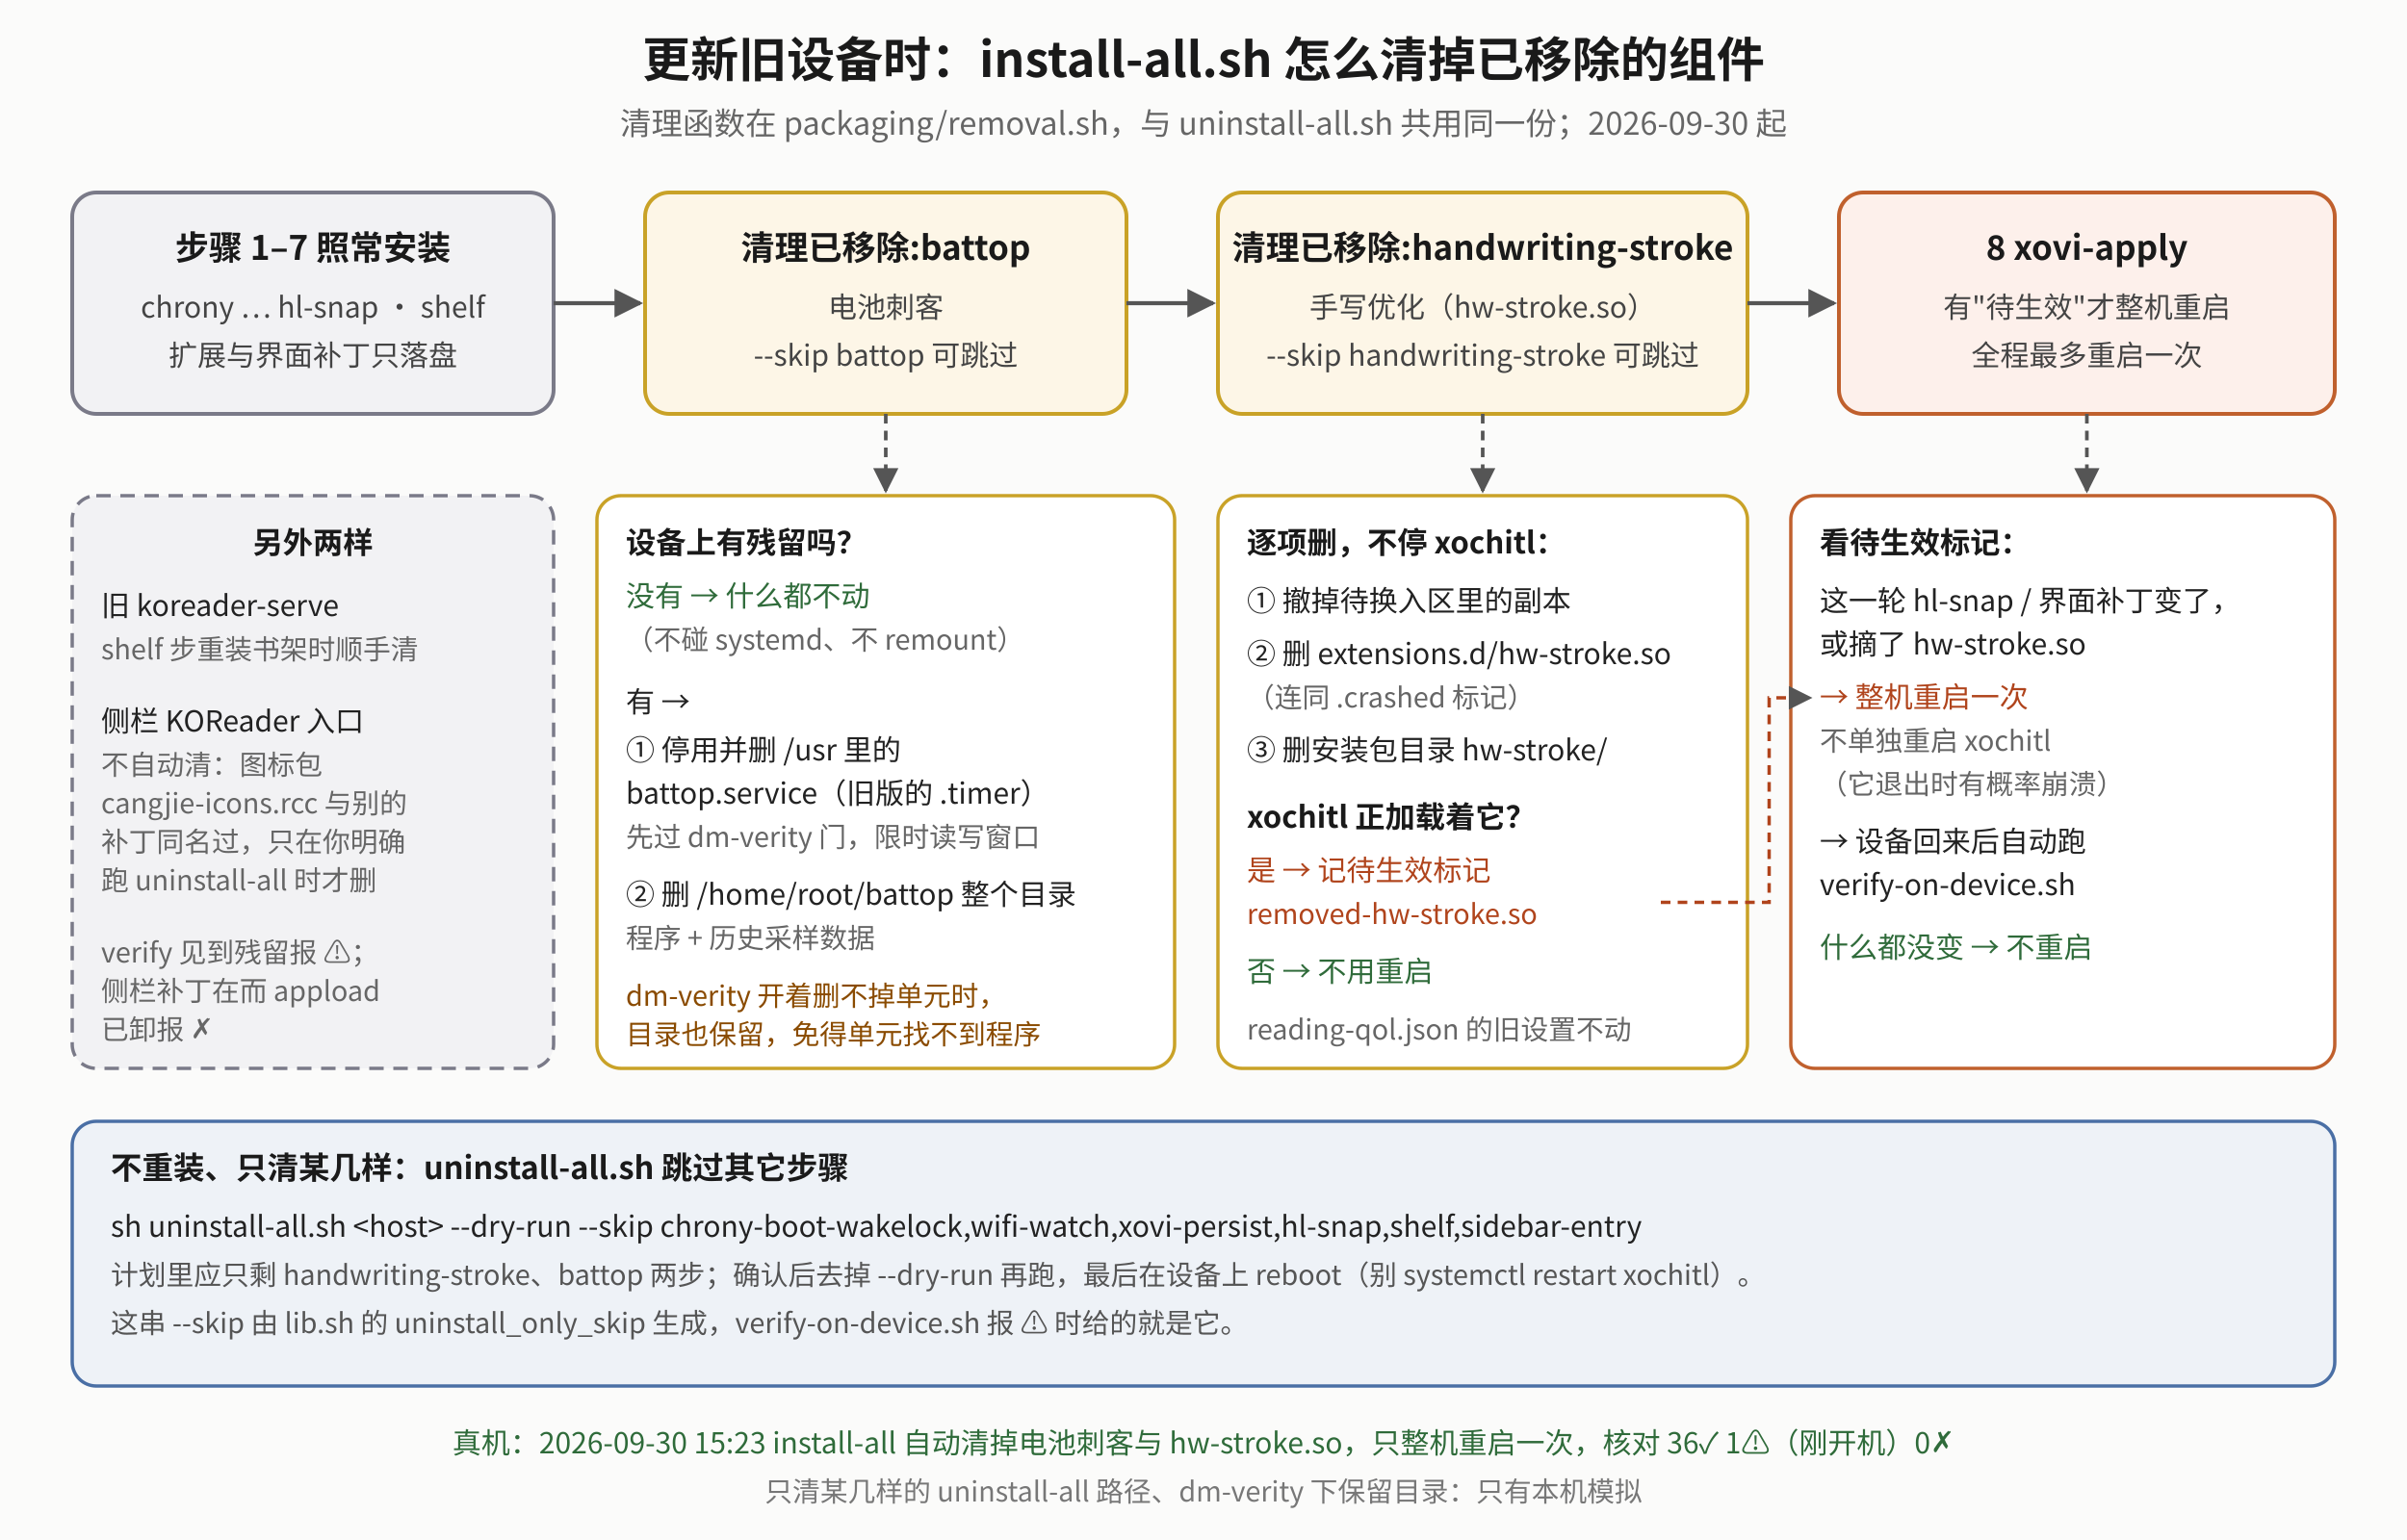
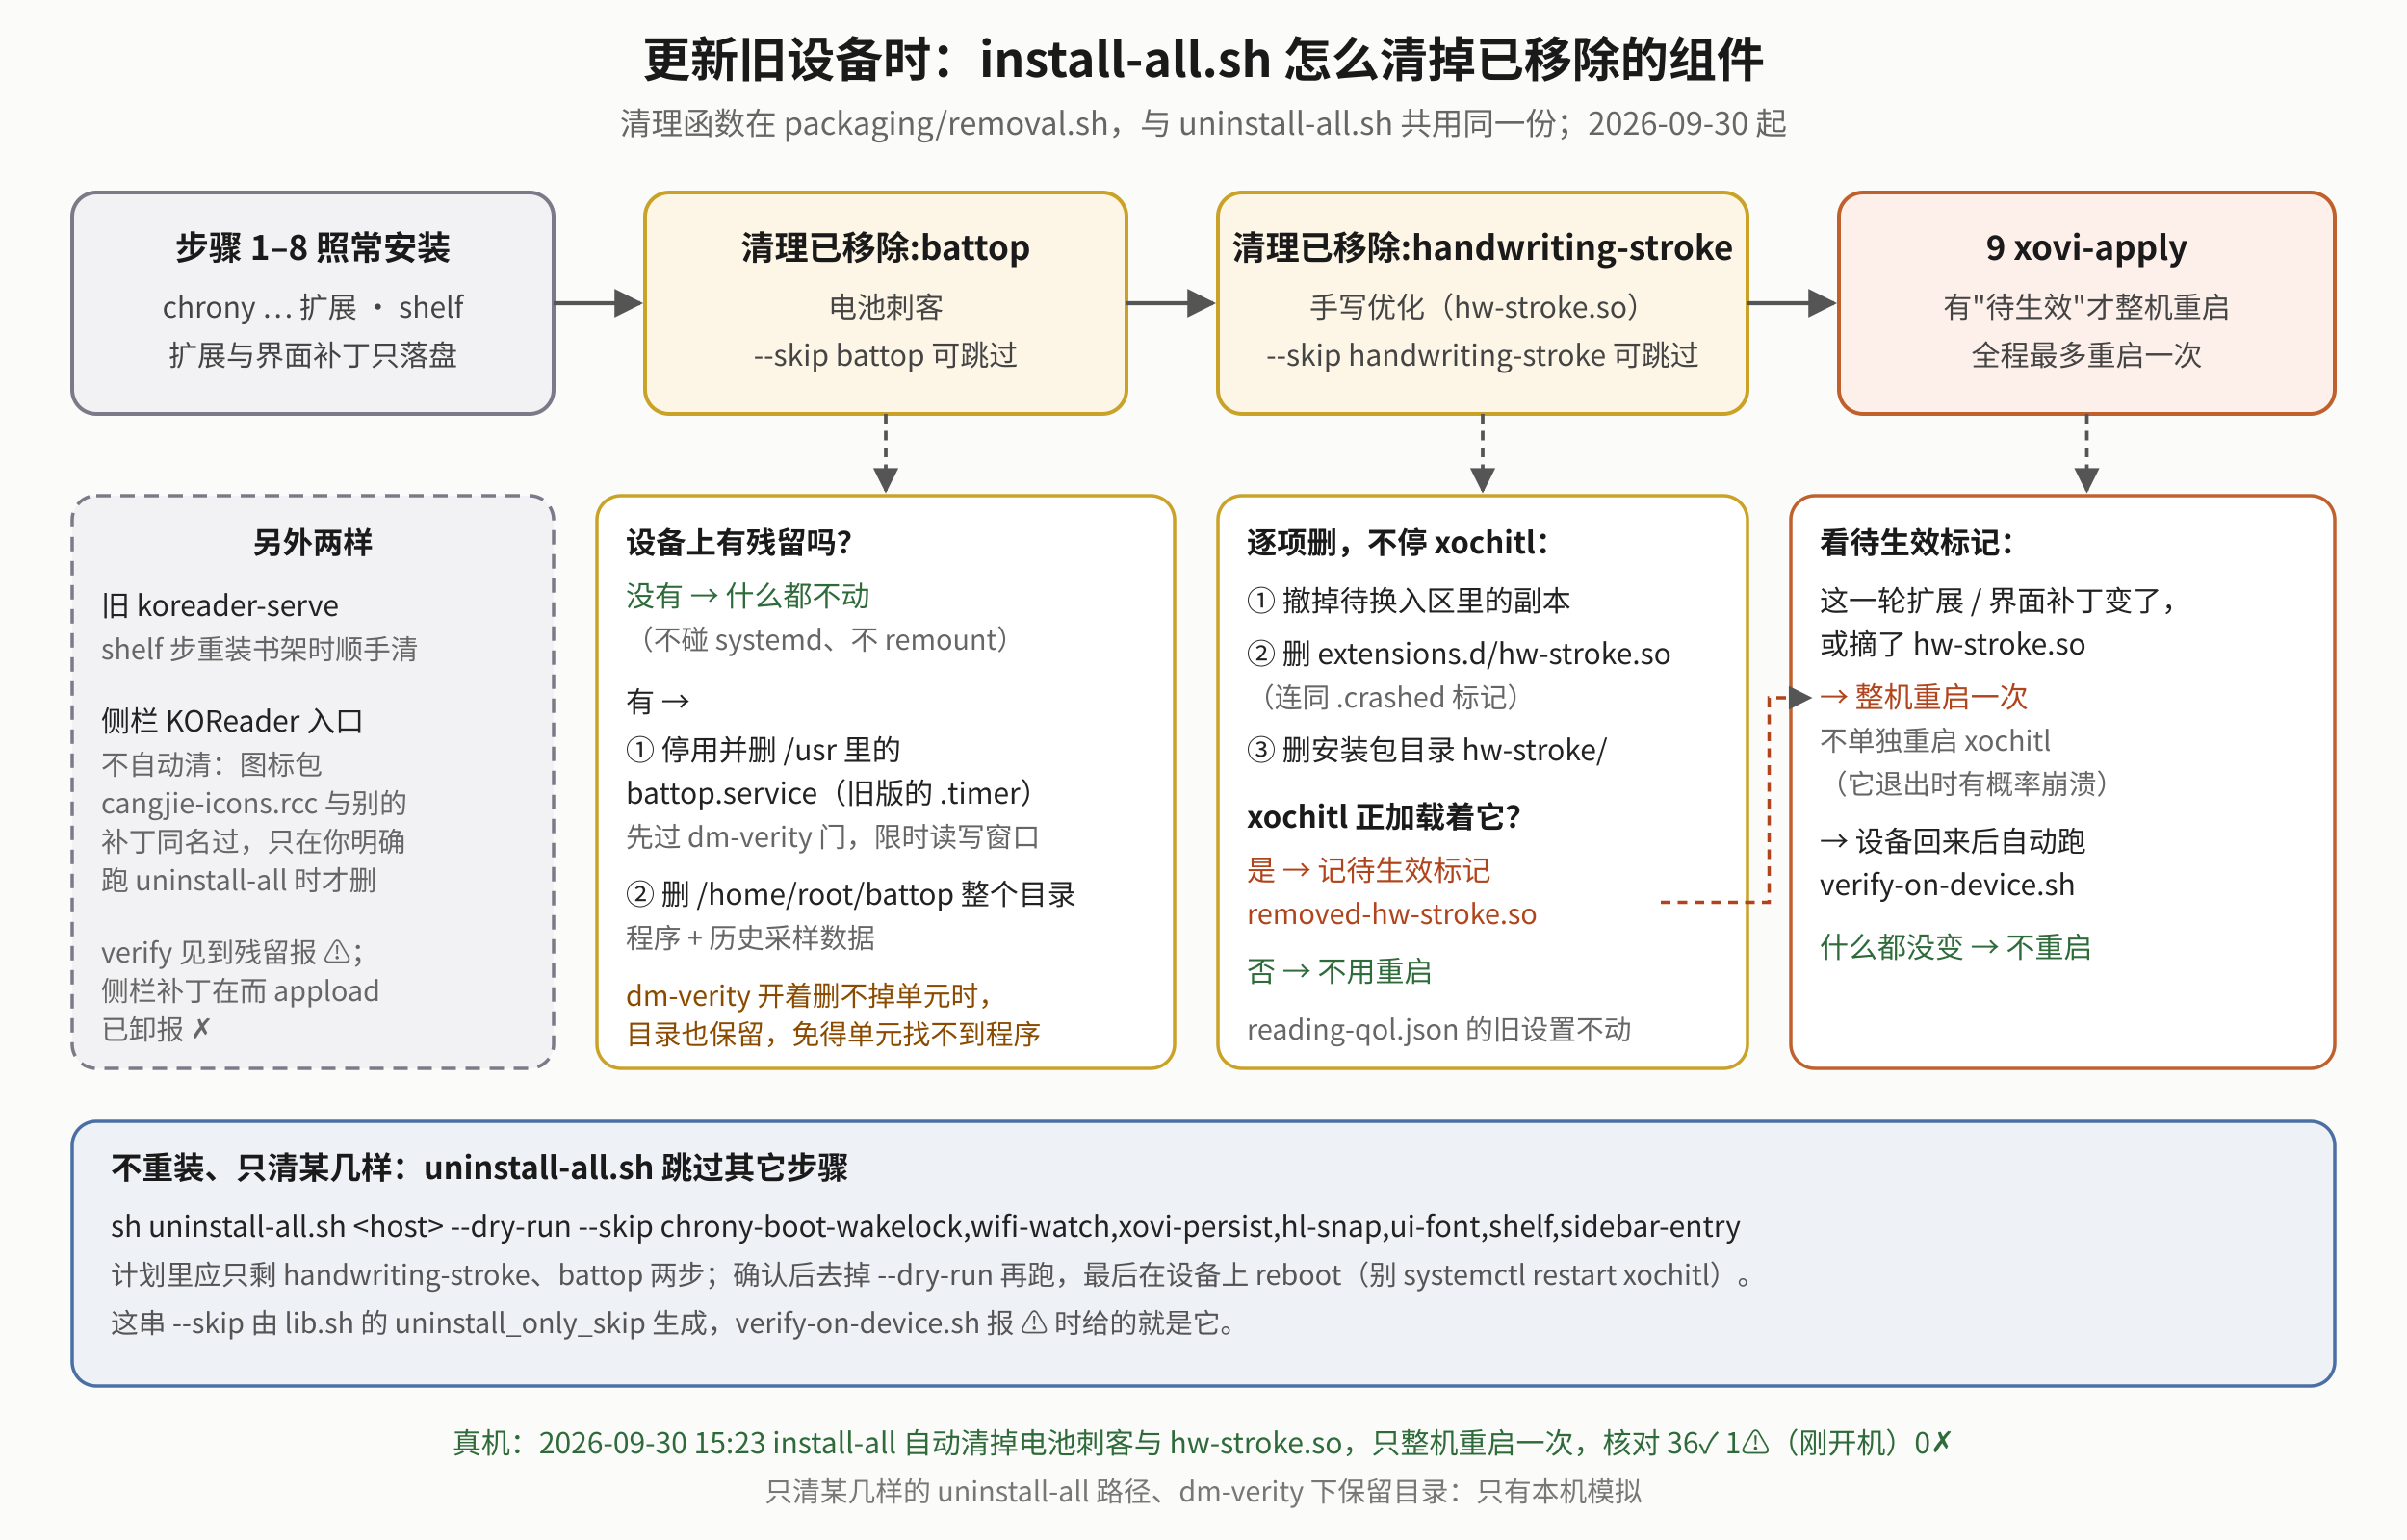
- <svg xmlns="http://www.w3.org/2000/svg" viewBox="0 0 1000 640" font-family="Noto Sans CJK SC, sans-serif">
+ <svg xmlns="http://www.w3.org/2000/svg" viewBox="0 0 1000 640" font-family="Noto Sans SC, Noto Sans CJK SC, sans-serif">
  <defs>
    <marker id="rc-m" viewBox="0 0 10 10" refX="9" refY="5" markerWidth="7" markerHeight="7" orient="auto-start-reverse">
      <path d="M0,0 L10,5 L0,10 z" fill="#555" />
    </marker>
  </defs>
  <rect x="0" y="0" width="1000" height="640" fill="#fbfbfa" />
  <text x="500" y="32" text-anchor="middle" font-size="20" font-weight="bold" fill="#1a1a1a">更新旧设备时：install-all.sh 怎么清掉已移除的组件</text>
  <text x="500" y="56" text-anchor="middle" font-size="13" fill="#666">清理函数在 packaging/removal.sh，与 uninstall-all.sh 共用同一份；2026-09-30 起</text>
  <rect x="30" y="80" width="200" height="92" rx="10" fill="#f2f2f4" stroke="#7a7a88" stroke-width="1.6" />
-   <text x="130" y="108" text-anchor="middle" font-size="14" font-weight="bold" fill="#1a1a1a">步骤 1–7 照常安装</text>
-   <text x="130" y="132" text-anchor="middle" font-size="12" fill="#444">chrony … hl-snap · shelf</text>
+   <text x="130" y="108" text-anchor="middle" font-size="14" font-weight="bold" fill="#1a1a1a">步骤 1–8 照常安装</text>
+   <text x="130" y="132" text-anchor="middle" font-size="12" fill="#444">chrony … 扩展 · shelf</text>
  <text x="130" y="152" text-anchor="middle" font-size="12" fill="#444">扩展与界面补丁只落盘</text>
  <rect x="268" y="80" width="200" height="92" rx="10" fill="#fdf6e7" stroke="#c9a227" stroke-width="1.6" />
  <text x="368" y="108" text-anchor="middle" font-size="14" font-weight="bold" fill="#1a1a1a">清理已移除:battop</text>
  <text x="368" y="132" text-anchor="middle" font-size="12" fill="#444">电池刺客</text>
  <text x="368" y="152" text-anchor="middle" font-size="12" fill="#444">--skip battop 可跳过</text>
  <rect x="506" y="80" width="220" height="92" rx="10" fill="#fdf6e7" stroke="#c9a227" stroke-width="1.6" />
  <text x="616" y="108" text-anchor="middle" font-size="14" font-weight="bold" fill="#1a1a1a">清理已移除:handwriting-stroke</text>
  <text x="616" y="132" text-anchor="middle" font-size="12" fill="#444">手写优化（hw-stroke.so）</text>
  <text x="616" y="152" text-anchor="middle" font-size="12" fill="#444">--skip handwriting-stroke 可跳过</text>
  <rect x="764" y="80" width="206" height="92" rx="10" fill="#fdf0eb" stroke="#c0602d" stroke-width="1.6" />
-   <text x="867" y="108" text-anchor="middle" font-size="14" font-weight="bold" fill="#1a1a1a">8 xovi-apply</text>
+   <text x="867" y="108" text-anchor="middle" font-size="14" font-weight="bold" fill="#1a1a1a">9 xovi-apply</text>
  <text x="867" y="132" text-anchor="middle" font-size="12" fill="#444">有"待生效"才整机重启</text>
  <text x="867" y="152" text-anchor="middle" font-size="12" fill="#444">全程最多重启一次</text>
  <polyline points="230,126 266,126" fill="none" stroke="#555" stroke-width="1.7" marker-end="url(#rc-m)" />
  <polyline points="468,126 504,126" fill="none" stroke="#555" stroke-width="1.7" marker-end="url(#rc-m)" />
  <polyline points="726,126 762,126" fill="none" stroke="#555" stroke-width="1.7" marker-end="url(#rc-m)" />
  <polyline points="368,172 368,204" fill="none" stroke="#555" stroke-width="1.5" stroke-dasharray="4 3" marker-end="url(#rc-m)" />
  <polyline points="616,172 616,204" fill="none" stroke="#555" stroke-width="1.5" stroke-dasharray="4 3" marker-end="url(#rc-m)" />
  <polyline points="867,172 867,204" fill="none" stroke="#555" stroke-width="1.5" stroke-dasharray="4 3" marker-end="url(#rc-m)" />
  <rect x="248" y="206" width="240" height="238" rx="10" fill="#ffffff" stroke="#c9a227" stroke-width="1.4" />
  <text x="260" y="230" font-size="12.5" font-weight="bold" fill="#1a1a1a">设备上有残留吗？</text>
  <text x="260" y="252" font-size="12" fill="#2f6b3a">没有 → 什么都不动</text>
  <text x="260" y="270" font-size="11.5" fill="#666">  （不碰 systemd、不 remount）</text>
  <text x="260" y="296" font-size="12" fill="#222">有 →</text>
  <text x="260" y="316" font-size="12" fill="#222">① 停用并删 /usr 里的</text>
  <text x="260" y="334" font-size="12" fill="#222">   battop.service（旧版的 .timer）</text>
  <text x="260" y="352" font-size="11.5" fill="#666">   先过 dm-verity 门，限时读写窗口</text>
  <text x="260" y="376" font-size="12" fill="#222">② 删 /home/root/battop 整个目录</text>
  <text x="260" y="394" font-size="11.5" fill="#666">   程序 + 历史采样数据</text>
  <text x="260" y="418" font-size="11.5" fill="#8a4b00">dm-verity 开着删不掉单元时，</text>
  <text x="260" y="434" font-size="11.5" fill="#8a4b00">目录也保留，免得单元找不到程序</text>
  <rect x="506" y="206" width="220" height="238" rx="10" fill="#ffffff" stroke="#c9a227" stroke-width="1.4" />
  <text x="518" y="230" font-size="12.5" font-weight="bold" fill="#1a1a1a">逐项删，不停 xochitl：</text>
  <text x="518" y="254" font-size="12" fill="#222">① 撤掉待换入区里的副本</text>
  <text x="518" y="276" font-size="12" fill="#222">② 删 extensions.d/hw-stroke.so</text>
  <text x="518" y="294" font-size="11.5" fill="#666">   （连同 .crashed 标记）</text>
  <text x="518" y="316" font-size="12" fill="#222">③ 删安装包目录 hw-stroke/</text>
  <text x="518" y="344" font-size="12.5" font-weight="bold" fill="#1a1a1a">xochitl 正加载着它？</text>
  <text x="518" y="366" font-size="12" fill="#b0441c">是 → 记待生效标记</text>
  <text x="518" y="384" font-size="11.5" fill="#b0441c">   removed-hw-stroke.so</text>
  <text x="518" y="408" font-size="12" fill="#2f6b3a">否 → 不用重启</text>
  <text x="518" y="432" font-size="11.5" fill="#666">reading-qol.json 的旧设置不动</text>
  <rect x="744" y="206" width="226" height="238" rx="10" fill="#ffffff" stroke="#c0602d" stroke-width="1.4" />
  <text x="756" y="230" font-size="12.5" font-weight="bold" fill="#1a1a1a">看待生效标记：</text>
-   <text x="756" y="254" font-size="12" fill="#222">这一轮 hl-snap / 界面补丁变了，</text>
+   <text x="756" y="254" font-size="12" fill="#222">这一轮扩展 / 界面补丁变了，</text>
  <text x="756" y="272" font-size="12" fill="#222">或摘了 hw-stroke.so</text>
  <text x="756" y="294" font-size="12" fill="#b0441c">→ 整机重启一次</text>
  <text x="756" y="312" font-size="11.5" fill="#666">   不单独重启 xochitl</text>
  <text x="756" y="330" font-size="11.5" fill="#666">   （它退出时有概率崩溃）</text>
  <text x="756" y="354" font-size="12" fill="#222">→ 设备回来后自动跑</text>
  <text x="756" y="372" font-size="12" fill="#222">   verify-on-device.sh</text>
  <text x="756" y="398" font-size="12" fill="#2f6b3a">什么都没变 → 不重启</text>
  <polyline points="690,375 735,375 735,290 752,290" fill="none" stroke="#b0441c" stroke-width="1.4" stroke-dasharray="4 3" marker-end="url(#rc-m)" />
  <rect x="30" y="206" width="200" height="238" rx="10" fill="#f2f2f4" stroke="#7a7a88" stroke-width="1.4" stroke-dasharray="6 4" />
  <text x="130" y="230" text-anchor="middle" font-size="12.5" font-weight="bold" fill="#1a1a1a">另外两样</text>
  <text x="42" y="256" font-size="12" fill="#222">旧 koreader-serve</text>
  <text x="42" y="274" font-size="11.5" fill="#666">shelf 步重装书架时顺手清</text>
  <text x="42" y="304" font-size="12" fill="#222">侧栏 KOReader 入口</text>
  <text x="42" y="322" font-size="11.5" fill="#666">不自动清：图标包</text>
  <text x="42" y="338" font-size="11.5" fill="#666">cangjie-icons.rcc 与别的</text>
  <text x="42" y="354" font-size="11.5" fill="#666">补丁同名过，只在你明确</text>
  <text x="42" y="370" font-size="11.5" fill="#666">跑 uninstall-all 时才删</text>
  <text x="42" y="400" font-size="11.5" fill="#666">verify 见到残留报 ⚠；</text>
  <text x="42" y="416" font-size="11.5" fill="#666">侧栏补丁在而 appload</text>
  <text x="42" y="432" font-size="11.5" fill="#666">已卸报 ✗</text>
  <rect x="30" y="466" width="940" height="110" rx="10" fill="#eef2f7" stroke="#4a6fa5" stroke-width="1.4" />
  <text x="46" y="490" font-size="13" font-weight="bold" fill="#1a1a1a">不重装、只清某几样：uninstall-all.sh 跳过其它步骤</text>
-   <text x="46" y="514" font-size="12" fill="#222">sh uninstall-all.sh &lt;host&gt; --dry-run --skip chrony-boot-wakelock,wifi-watch,xovi-persist,hl-snap,shelf,sidebar-entry</text>
+   <text x="46" y="514" font-size="12" fill="#222">sh uninstall-all.sh &lt;host&gt; --dry-run --skip chrony-boot-wakelock,wifi-watch,xovi-persist,hl-snap,ui-font,shelf,sidebar-entry</text>
  <text x="46" y="534" font-size="11.5" fill="#555">计划里应只剩 handwriting-stroke、battop 两步；确认后去掉 --dry-run 再跑，最后在设备上 reboot（别 systemctl restart xochitl）。</text>
  <text x="46" y="554" font-size="11.5" fill="#555">这串 --skip 由 lib.sh 的 uninstall_only_skip 生成，verify-on-device.sh 报 ⚠ 时给的就是它。</text>
  <text x="500" y="604" text-anchor="middle" font-size="12" fill="#2f6b3a">真机：2026-09-30 15:23 install-all 自动清掉电池刺客与 hw-stroke.so，只整机重启一次，核对 36✓ 1⚠（刚开机）0✗</text>
  <text x="500" y="624" text-anchor="middle" font-size="11.5" fill="#777">只清某几样的 uninstall-all 路径、dm-verity 下保留目录：只有本机模拟</text>
</svg>
